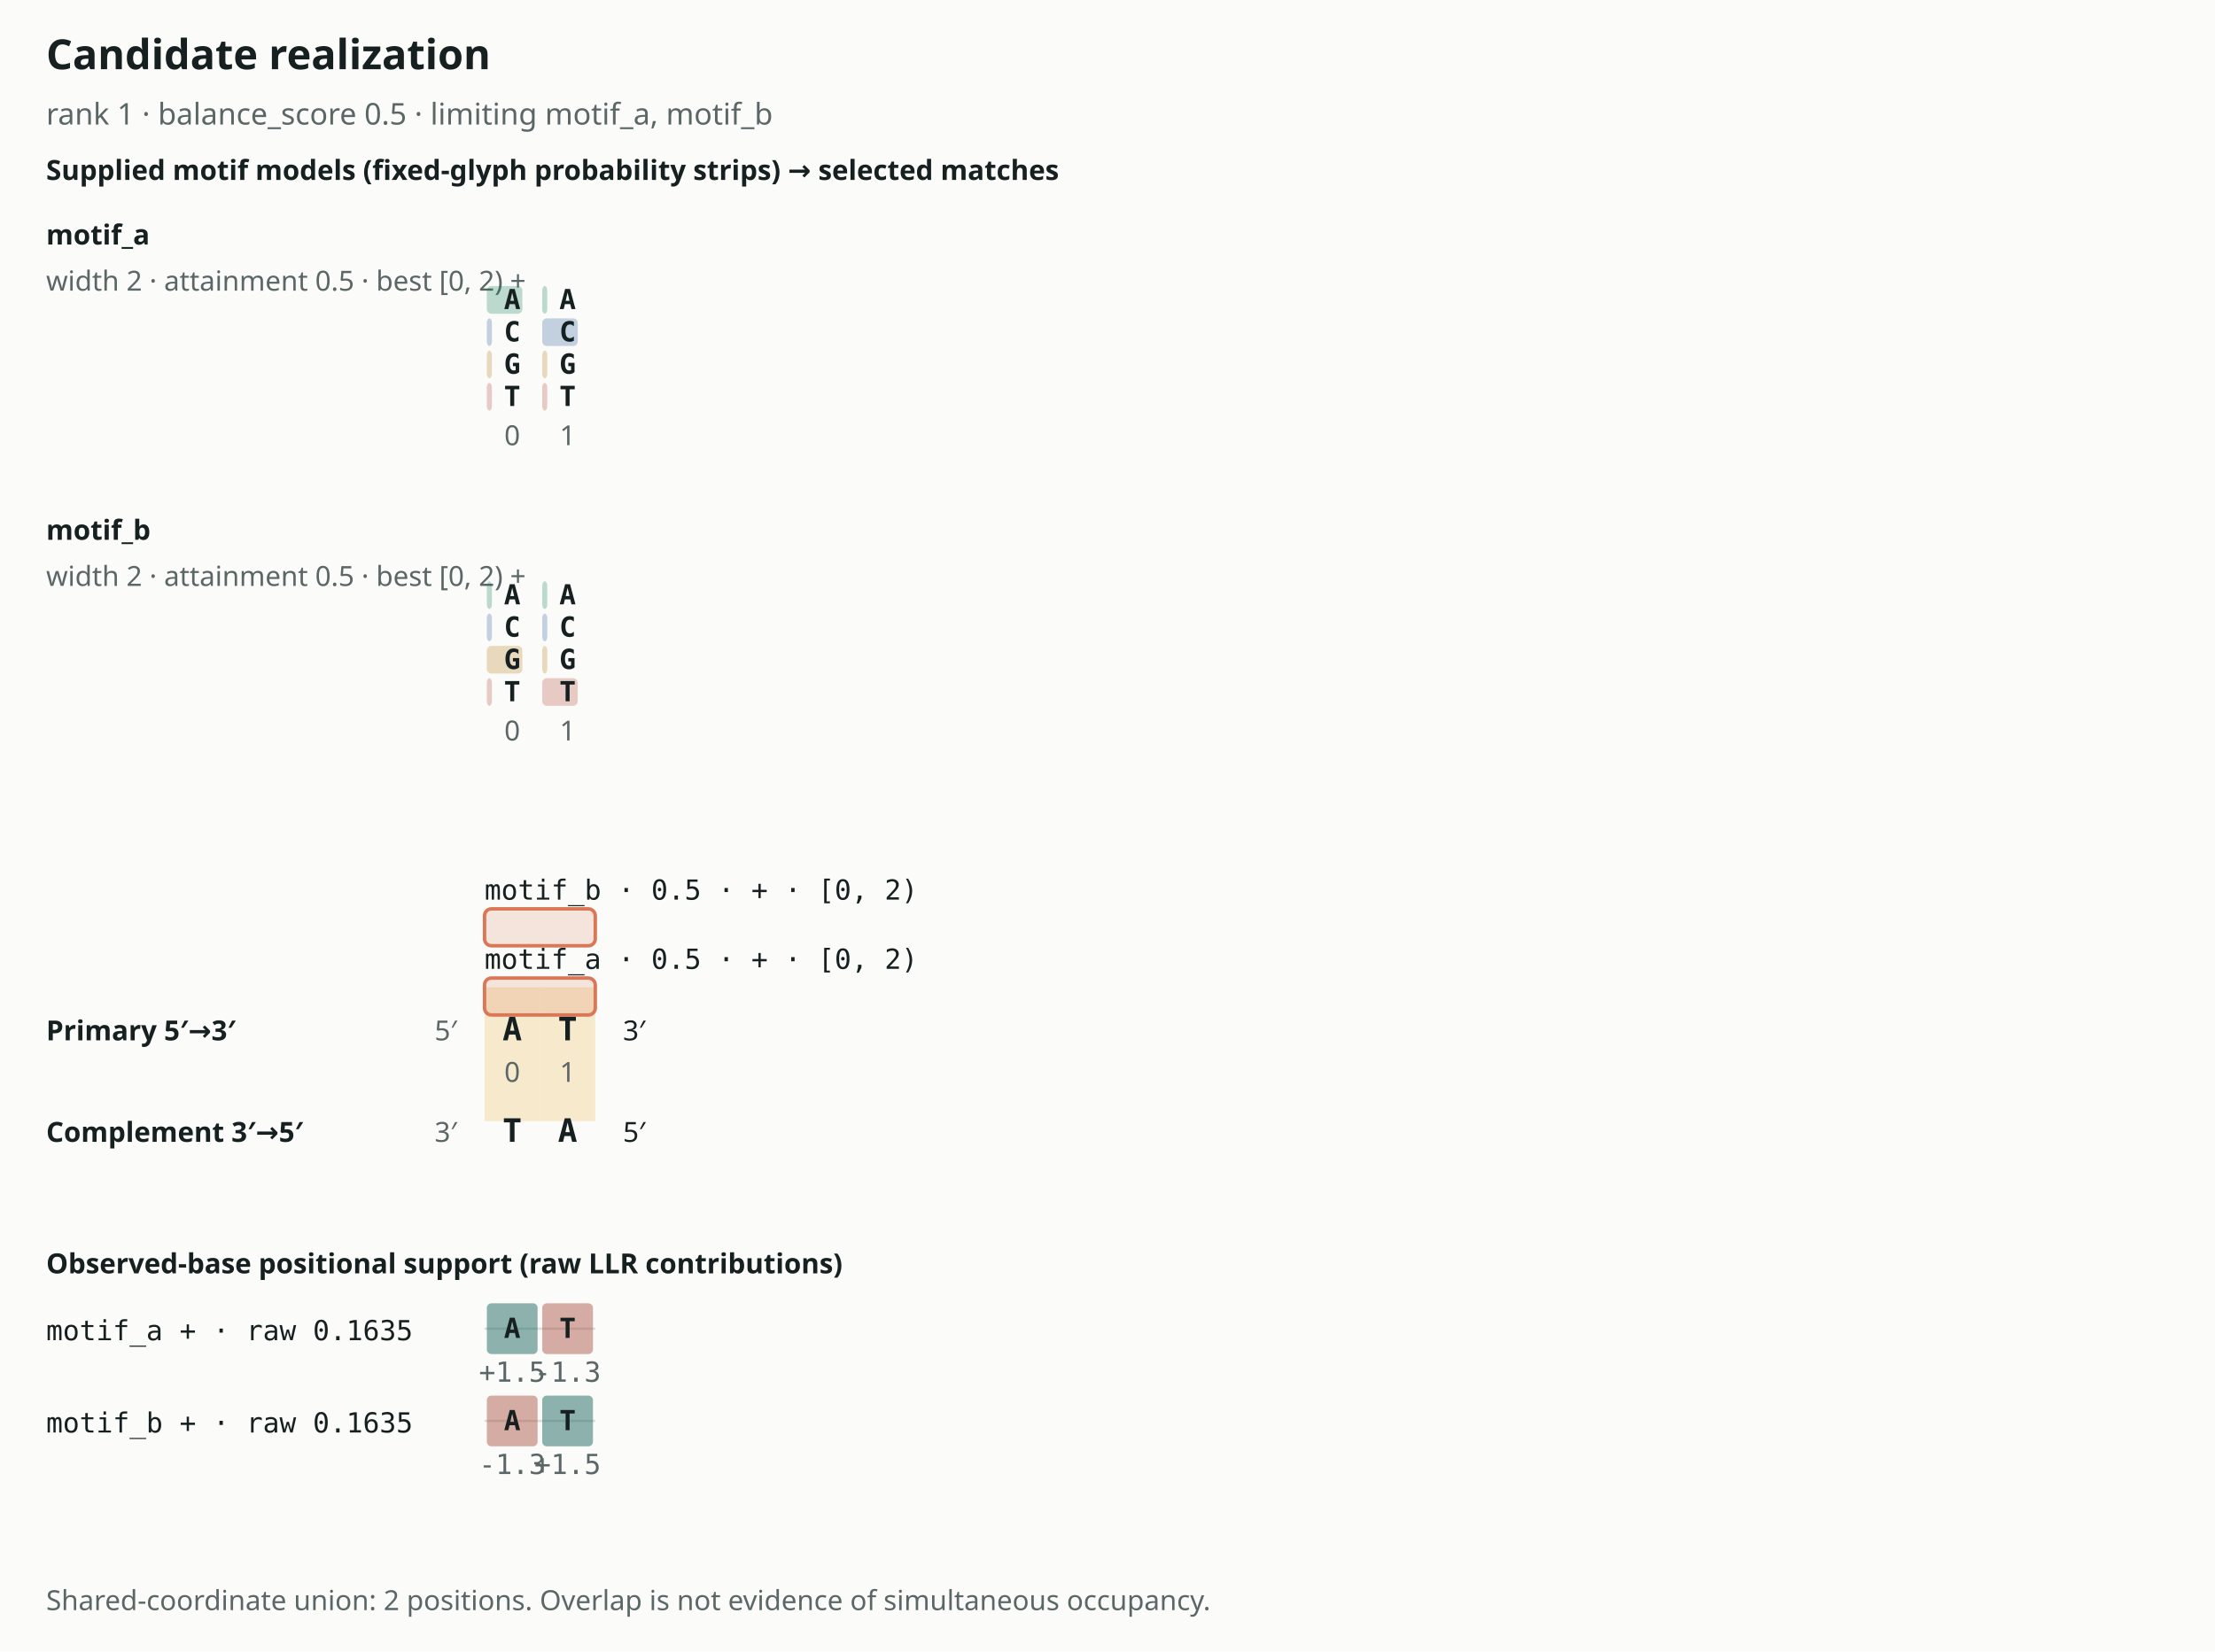
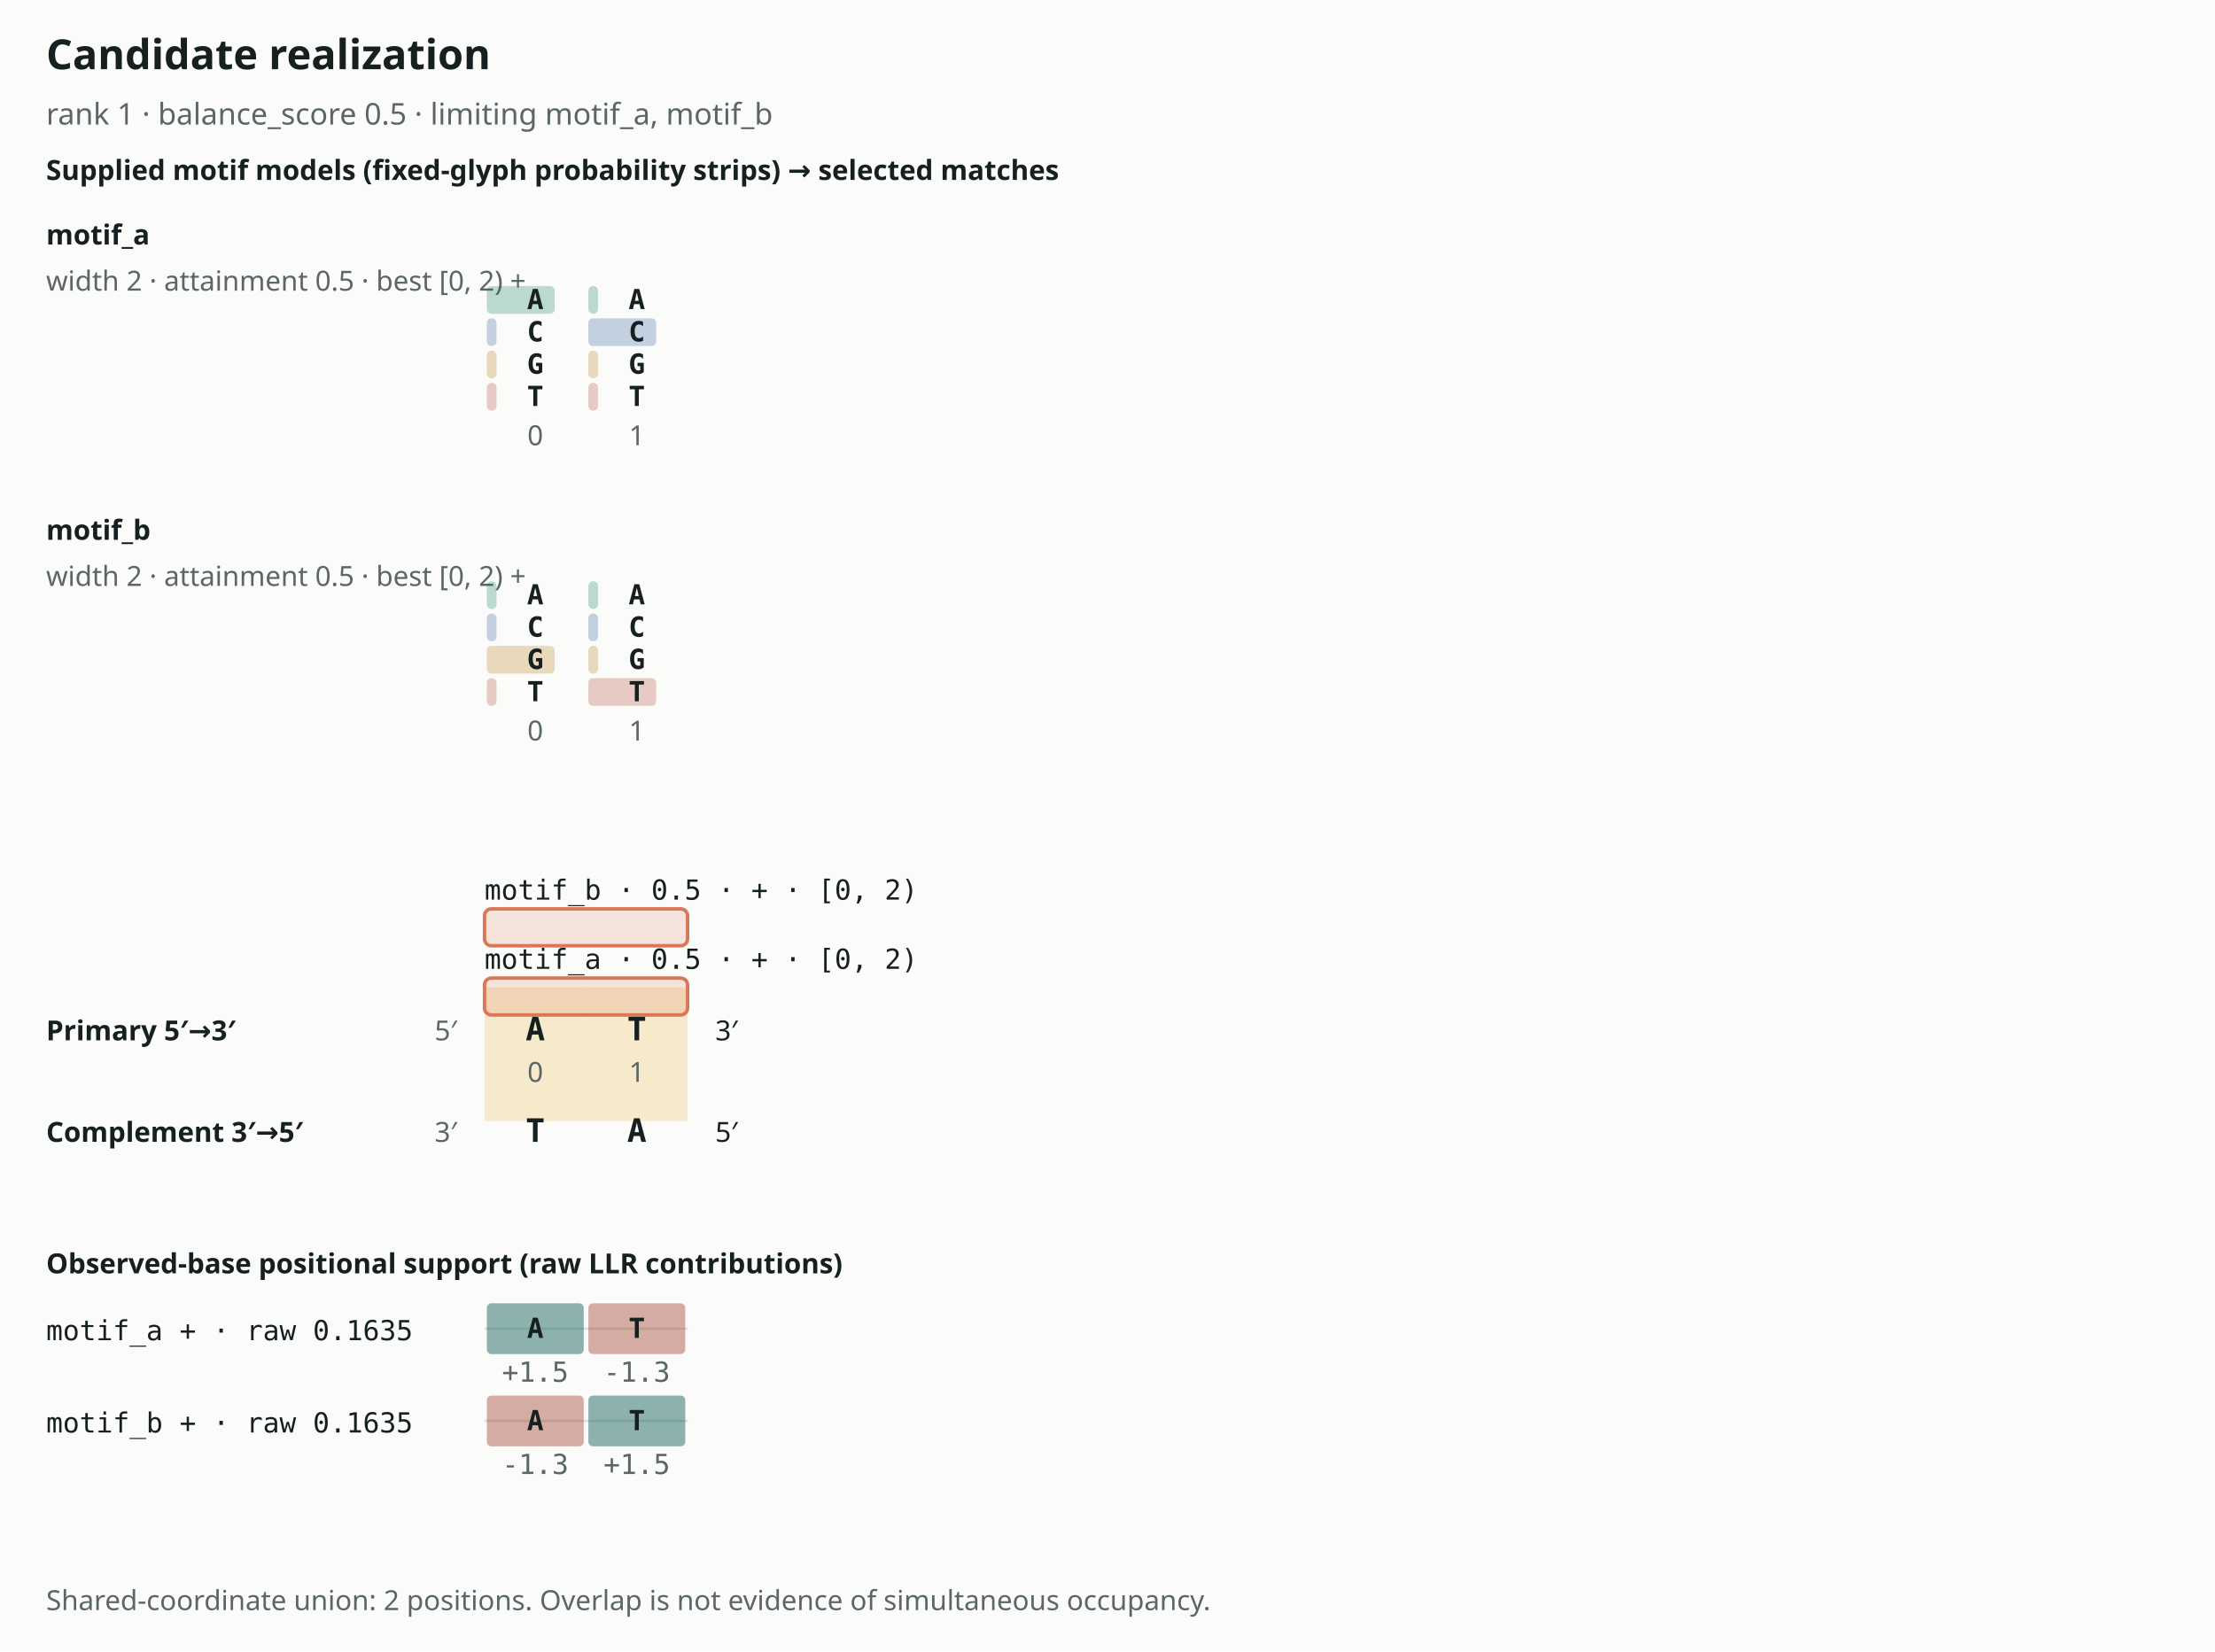
<svg xmlns="http://www.w3.org/2000/svg" id="candidate-realization-view" width="960" height="716" viewBox="0 0 960 716" role="img" aria-labelledby="candidate-realization-title candidate-realization-desc" preserveAspectRatio="xMinYMin meet">
  <rect width="960" height="716" fill="#FBFCFA" />
  <text x="20.000" y="30.000" fill="#172021" font-family="system-ui,sans-serif" font-size="18" font-weight="650">Candidate realization</text>
  <text x="20.000" y="54.000" fill="#5B6667" font-family="system-ui,sans-serif" font-size="13">rank 1 · balance_score 0.5 · limiting motif_a, motif_b</text>
  <g id="motif-models" data-displayed-matches="2" data-total-matches="2">
    <text x="20.000" y="78.000" fill="#172021" font-family="system-ui,sans-serif" font-size="12" font-weight="650">Supplied motif models (fixed-glyph probability strips) → selected matches</text>
    <g class="motif-model" data-motif-id="motif_a" data-display-convention="fixed-glyph-probability-strip" data-model-digest="2fc41ad1b159632991480eafb7bcaa52b36b08dac39d6bfda7d63c011ba503f1" data-match-start="0" data-match-end="2" data-match-strand="+" data-probability-consensus="AC" data-score-maximizing-sequence="AC" data-score-min="-2.6438561897747244" data-score-max="2.9708536543404835">
      <text x="20.000" y="106.000" fill="#172021" font-family="system-ui,sans-serif" font-size="12" font-weight="650">motif_a</text>
      <text x="20.000" y="126.000" fill="#5B6667" font-family="system-ui,sans-serif" font-size="12">width 2 · attainment 0.5 · best [0, 2) +</text>
-       <rect x="211" y="124" width="15.400" height="12" rx="2" fill="#1B7F5A" fill-opacity=".28" data-motif-position="0" data-base="A" data-probability="0.69999999999999996" />
-       <text x="222.000" y="134.000" fill="#172021" font-family="ui-monospace,monospace" font-size="12" text-anchor="middle" font-weight="700" data-motif-position="0" data-base="A" data-probability="0.69999999999999996">A</text>
-       <rect x="211" y="138" width="2.200" height="12" rx="2" fill="#315F9E" fill-opacity=".28" data-motif-position="0" data-base="C" data-probability="0.10000000000000001" />
-       <text x="222.000" y="148.000" fill="#172021" font-family="ui-monospace,monospace" font-size="12" text-anchor="middle" font-weight="700" data-motif-position="0" data-base="C" data-probability="0.10000000000000001">C</text>
-       <rect x="211" y="152" width="2.200" height="12" rx="2" fill="#B7791F" fill-opacity=".28" data-motif-position="0" data-base="G" data-probability="0.10000000000000001" />
-       <text x="222.000" y="162.000" fill="#172021" font-family="ui-monospace,monospace" font-size="12" text-anchor="middle" font-weight="700" data-motif-position="0" data-base="G" data-probability="0.10000000000000001">G</text>
-       <rect x="211" y="166" width="2.200" height="12" rx="2" fill="#B64A3A" fill-opacity=".28" data-motif-position="0" data-base="T" data-probability="0.10000000000000001" />
-       <text x="222.000" y="176.000" fill="#172021" font-family="ui-monospace,monospace" font-size="12" text-anchor="middle" font-weight="700" data-motif-position="0" data-base="T" data-probability="0.10000000000000001">T</text>
-       <text x="222.000" y="193.000" fill="#5B6667" font-family="system-ui,sans-serif" font-size="12" text-anchor="middle">0</text>
-       <rect x="235" y="124" width="2.200" height="12" rx="2" fill="#1B7F5A" fill-opacity=".28" data-motif-position="1" data-base="A" data-probability="0.10000000000000001" />
-       <text x="246.000" y="134.000" fill="#172021" font-family="ui-monospace,monospace" font-size="12" text-anchor="middle" font-weight="700" data-motif-position="1" data-base="A" data-probability="0.10000000000000001">A</text>
-       <rect x="235" y="138" width="15.400" height="12" rx="2" fill="#315F9E" fill-opacity=".28" data-motif-position="1" data-base="C" data-probability="0.69999999999999996" />
-       <text x="246.000" y="148.000" fill="#172021" font-family="ui-monospace,monospace" font-size="12" text-anchor="middle" font-weight="700" data-motif-position="1" data-base="C" data-probability="0.69999999999999996">C</text>
-       <rect x="235" y="152" width="2.200" height="12" rx="2" fill="#B7791F" fill-opacity=".28" data-motif-position="1" data-base="G" data-probability="0.10000000000000001" />
-       <text x="246.000" y="162.000" fill="#172021" font-family="ui-monospace,monospace" font-size="12" text-anchor="middle" font-weight="700" data-motif-position="1" data-base="G" data-probability="0.10000000000000001">G</text>
-       <rect x="235" y="166" width="2.200" height="12" rx="2" fill="#B64A3A" fill-opacity=".28" data-motif-position="1" data-base="T" data-probability="0.10000000000000001" />
-       <text x="246.000" y="176.000" fill="#172021" font-family="ui-monospace,monospace" font-size="12" text-anchor="middle" font-weight="700" data-motif-position="1" data-base="T" data-probability="0.10000000000000001">T</text>
-       <text x="246.000" y="193.000" fill="#5B6667" font-family="system-ui,sans-serif" font-size="12" text-anchor="middle">1</text>
+       <rect x="211" y="124" width="29.400" height="12" rx="2" fill="#1B7F5A" fill-opacity=".28" data-motif-position="0" data-base="A" data-probability="0.69999999999999996" />
+       <text x="232.000" y="134.000" fill="#172021" font-family="ui-monospace,monospace" font-size="12" text-anchor="middle" font-weight="700" data-motif-position="0" data-base="A" data-probability="0.69999999999999996">A</text>
+       <rect x="211" y="138" width="4.200" height="12" rx="2" fill="#315F9E" fill-opacity=".28" data-motif-position="0" data-base="C" data-probability="0.10000000000000001" />
+       <text x="232.000" y="148.000" fill="#172021" font-family="ui-monospace,monospace" font-size="12" text-anchor="middle" font-weight="700" data-motif-position="0" data-base="C" data-probability="0.10000000000000001">C</text>
+       <rect x="211" y="152" width="4.200" height="12" rx="2" fill="#B7791F" fill-opacity=".28" data-motif-position="0" data-base="G" data-probability="0.10000000000000001" />
+       <text x="232.000" y="162.000" fill="#172021" font-family="ui-monospace,monospace" font-size="12" text-anchor="middle" font-weight="700" data-motif-position="0" data-base="G" data-probability="0.10000000000000001">G</text>
+       <rect x="211" y="166" width="4.200" height="12" rx="2" fill="#B64A3A" fill-opacity=".28" data-motif-position="0" data-base="T" data-probability="0.10000000000000001" />
+       <text x="232.000" y="176.000" fill="#172021" font-family="ui-monospace,monospace" font-size="12" text-anchor="middle" font-weight="700" data-motif-position="0" data-base="T" data-probability="0.10000000000000001">T</text>
+       <text x="232.000" y="193.000" fill="#5B6667" font-family="system-ui,sans-serif" font-size="12" text-anchor="middle">0</text>
+       <rect x="255" y="124" width="4.200" height="12" rx="2" fill="#1B7F5A" fill-opacity=".28" data-motif-position="1" data-base="A" data-probability="0.10000000000000001" />
+       <text x="276.000" y="134.000" fill="#172021" font-family="ui-monospace,monospace" font-size="12" text-anchor="middle" font-weight="700" data-motif-position="1" data-base="A" data-probability="0.10000000000000001">A</text>
+       <rect x="255" y="138" width="29.400" height="12" rx="2" fill="#315F9E" fill-opacity=".28" data-motif-position="1" data-base="C" data-probability="0.69999999999999996" />
+       <text x="276.000" y="148.000" fill="#172021" font-family="ui-monospace,monospace" font-size="12" text-anchor="middle" font-weight="700" data-motif-position="1" data-base="C" data-probability="0.69999999999999996">C</text>
+       <rect x="255" y="152" width="4.200" height="12" rx="2" fill="#B7791F" fill-opacity=".28" data-motif-position="1" data-base="G" data-probability="0.10000000000000001" />
+       <text x="276.000" y="162.000" fill="#172021" font-family="ui-monospace,monospace" font-size="12" text-anchor="middle" font-weight="700" data-motif-position="1" data-base="G" data-probability="0.10000000000000001">G</text>
+       <rect x="255" y="166" width="4.200" height="12" rx="2" fill="#B64A3A" fill-opacity=".28" data-motif-position="1" data-base="T" data-probability="0.10000000000000001" />
+       <text x="276.000" y="176.000" fill="#172021" font-family="ui-monospace,monospace" font-size="12" text-anchor="middle" font-weight="700" data-motif-position="1" data-base="T" data-probability="0.10000000000000001">T</text>
+       <text x="276.000" y="193.000" fill="#5B6667" font-family="system-ui,sans-serif" font-size="12" text-anchor="middle">1</text>
    </g>
    <g class="motif-model" data-motif-id="motif_b" data-display-convention="fixed-glyph-probability-strip" data-model-digest="b2b844ddcf2f87dd0aa980f56214e41b6c06f7f72086b5858319b219a2504382" data-match-start="0" data-match-end="2" data-match-strand="+" data-probability-consensus="GT" data-score-maximizing-sequence="GT" data-score-min="-2.6438561897747244" data-score-max="2.9708536543404835">
      <text x="20.000" y="234.000" fill="#172021" font-family="system-ui,sans-serif" font-size="12" font-weight="650">motif_b</text>
      <text x="20.000" y="254.000" fill="#5B6667" font-family="system-ui,sans-serif" font-size="12">width 2 · attainment 0.5 · best [0, 2) +</text>
-       <rect x="211" y="252" width="2.200" height="12" rx="2" fill="#1B7F5A" fill-opacity=".28" data-motif-position="0" data-base="A" data-probability="0.10000000000000001" />
-       <text x="222.000" y="262.000" fill="#172021" font-family="ui-monospace,monospace" font-size="12" text-anchor="middle" font-weight="700" data-motif-position="0" data-base="A" data-probability="0.10000000000000001">A</text>
-       <rect x="211" y="266" width="2.200" height="12" rx="2" fill="#315F9E" fill-opacity=".28" data-motif-position="0" data-base="C" data-probability="0.10000000000000001" />
-       <text x="222.000" y="276.000" fill="#172021" font-family="ui-monospace,monospace" font-size="12" text-anchor="middle" font-weight="700" data-motif-position="0" data-base="C" data-probability="0.10000000000000001">C</text>
-       <rect x="211" y="280" width="15.400" height="12" rx="2" fill="#B7791F" fill-opacity=".28" data-motif-position="0" data-base="G" data-probability="0.69999999999999996" />
-       <text x="222.000" y="290.000" fill="#172021" font-family="ui-monospace,monospace" font-size="12" text-anchor="middle" font-weight="700" data-motif-position="0" data-base="G" data-probability="0.69999999999999996">G</text>
-       <rect x="211" y="294" width="2.200" height="12" rx="2" fill="#B64A3A" fill-opacity=".28" data-motif-position="0" data-base="T" data-probability="0.10000000000000001" />
-       <text x="222.000" y="304.000" fill="#172021" font-family="ui-monospace,monospace" font-size="12" text-anchor="middle" font-weight="700" data-motif-position="0" data-base="T" data-probability="0.10000000000000001">T</text>
-       <text x="222.000" y="321.000" fill="#5B6667" font-family="system-ui,sans-serif" font-size="12" text-anchor="middle">0</text>
-       <rect x="235" y="252" width="2.200" height="12" rx="2" fill="#1B7F5A" fill-opacity=".28" data-motif-position="1" data-base="A" data-probability="0.10000000000000001" />
-       <text x="246.000" y="262.000" fill="#172021" font-family="ui-monospace,monospace" font-size="12" text-anchor="middle" font-weight="700" data-motif-position="1" data-base="A" data-probability="0.10000000000000001">A</text>
-       <rect x="235" y="266" width="2.200" height="12" rx="2" fill="#315F9E" fill-opacity=".28" data-motif-position="1" data-base="C" data-probability="0.10000000000000001" />
-       <text x="246.000" y="276.000" fill="#172021" font-family="ui-monospace,monospace" font-size="12" text-anchor="middle" font-weight="700" data-motif-position="1" data-base="C" data-probability="0.10000000000000001">C</text>
-       <rect x="235" y="280" width="2.200" height="12" rx="2" fill="#B7791F" fill-opacity=".28" data-motif-position="1" data-base="G" data-probability="0.10000000000000001" />
-       <text x="246.000" y="290.000" fill="#172021" font-family="ui-monospace,monospace" font-size="12" text-anchor="middle" font-weight="700" data-motif-position="1" data-base="G" data-probability="0.10000000000000001">G</text>
-       <rect x="235" y="294" width="15.400" height="12" rx="2" fill="#B64A3A" fill-opacity=".28" data-motif-position="1" data-base="T" data-probability="0.69999999999999996" />
-       <text x="246.000" y="304.000" fill="#172021" font-family="ui-monospace,monospace" font-size="12" text-anchor="middle" font-weight="700" data-motif-position="1" data-base="T" data-probability="0.69999999999999996">T</text>
-       <text x="246.000" y="321.000" fill="#5B6667" font-family="system-ui,sans-serif" font-size="12" text-anchor="middle">1</text>
+       <rect x="211" y="252" width="4.200" height="12" rx="2" fill="#1B7F5A" fill-opacity=".28" data-motif-position="0" data-base="A" data-probability="0.10000000000000001" />
+       <text x="232.000" y="262.000" fill="#172021" font-family="ui-monospace,monospace" font-size="12" text-anchor="middle" font-weight="700" data-motif-position="0" data-base="A" data-probability="0.10000000000000001">A</text>
+       <rect x="211" y="266" width="4.200" height="12" rx="2" fill="#315F9E" fill-opacity=".28" data-motif-position="0" data-base="C" data-probability="0.10000000000000001" />
+       <text x="232.000" y="276.000" fill="#172021" font-family="ui-monospace,monospace" font-size="12" text-anchor="middle" font-weight="700" data-motif-position="0" data-base="C" data-probability="0.10000000000000001">C</text>
+       <rect x="211" y="280" width="29.400" height="12" rx="2" fill="#B7791F" fill-opacity=".28" data-motif-position="0" data-base="G" data-probability="0.69999999999999996" />
+       <text x="232.000" y="290.000" fill="#172021" font-family="ui-monospace,monospace" font-size="12" text-anchor="middle" font-weight="700" data-motif-position="0" data-base="G" data-probability="0.69999999999999996">G</text>
+       <rect x="211" y="294" width="4.200" height="12" rx="2" fill="#B64A3A" fill-opacity=".28" data-motif-position="0" data-base="T" data-probability="0.10000000000000001" />
+       <text x="232.000" y="304.000" fill="#172021" font-family="ui-monospace,monospace" font-size="12" text-anchor="middle" font-weight="700" data-motif-position="0" data-base="T" data-probability="0.10000000000000001">T</text>
+       <text x="232.000" y="321.000" fill="#5B6667" font-family="system-ui,sans-serif" font-size="12" text-anchor="middle">0</text>
+       <rect x="255" y="252" width="4.200" height="12" rx="2" fill="#1B7F5A" fill-opacity=".28" data-motif-position="1" data-base="A" data-probability="0.10000000000000001" />
+       <text x="276.000" y="262.000" fill="#172021" font-family="ui-monospace,monospace" font-size="12" text-anchor="middle" font-weight="700" data-motif-position="1" data-base="A" data-probability="0.10000000000000001">A</text>
+       <rect x="255" y="266" width="4.200" height="12" rx="2" fill="#315F9E" fill-opacity=".28" data-motif-position="1" data-base="C" data-probability="0.10000000000000001" />
+       <text x="276.000" y="276.000" fill="#172021" font-family="ui-monospace,monospace" font-size="12" text-anchor="middle" font-weight="700" data-motif-position="1" data-base="C" data-probability="0.10000000000000001">C</text>
+       <rect x="255" y="280" width="4.200" height="12" rx="2" fill="#B7791F" fill-opacity=".28" data-motif-position="1" data-base="G" data-probability="0.10000000000000001" />
+       <text x="276.000" y="290.000" fill="#172021" font-family="ui-monospace,monospace" font-size="12" text-anchor="middle" font-weight="700" data-motif-position="1" data-base="G" data-probability="0.10000000000000001">G</text>
+       <rect x="255" y="294" width="29.400" height="12" rx="2" fill="#B64A3A" fill-opacity=".28" data-motif-position="1" data-base="T" data-probability="0.69999999999999996" />
+       <text x="276.000" y="304.000" fill="#172021" font-family="ui-monospace,monospace" font-size="12" text-anchor="middle" font-weight="700" data-motif-position="1" data-base="T" data-probability="0.69999999999999996">T</text>
+       <text x="276.000" y="321.000" fill="#5B6667" font-family="system-ui,sans-serif" font-size="12" text-anchor="middle">1</text>
    </g>
  </g>
  <g id="shared-coordinates">
-     <rect x="210" y="428" width="24" height="58" fill="#F3D9A6" fill-opacity=".55" data-candidate-position="0" />
-     <rect x="234" y="428" width="24" height="58" fill="#F3D9A6" fill-opacity=".55" data-candidate-position="1" />
+     <rect x="210" y="428" width="44" height="58" fill="#F3D9A6" fill-opacity=".55" data-candidate-position="0" />
+     <rect x="254" y="428" width="44" height="58" fill="#F3D9A6" fill-opacity=".55" data-candidate-position="1" />
  </g>
  <g id="forward-matches">
    <g class="motif-match" data-motif-id="motif_a" data-start="0" data-end="2" data-strand="+">
-       <rect x="210" y="424" width="48" height="16" rx="3" fill="#D97757" fill-opacity=".18" stroke="#D97757" stroke-width="1.5" />
+       <rect x="210" y="424" width="88" height="16" rx="3" fill="#D97757" fill-opacity=".18" stroke="#D97757" stroke-width="1.5" />
      <text x="210.000" y="420.000" fill="#172021" font-family="ui-monospace,monospace" font-size="12">motif_a · 0.5 · + · [0, 2)</text>
    </g>
    <g class="motif-match" data-motif-id="motif_b" data-start="0" data-end="2" data-strand="+">
-       <rect x="210" y="394" width="48" height="16" rx="3" fill="#D97757" fill-opacity=".18" stroke="#D97757" stroke-width="1.5" />
+       <rect x="210" y="394" width="88" height="16" rx="3" fill="#D97757" fill-opacity=".18" stroke="#D97757" stroke-width="1.5" />
      <text x="210.000" y="390.000" fill="#172021" font-family="ui-monospace,monospace" font-size="12">motif_b · 0.5 · + · [0, 2)</text>
    </g>
  </g>
  <g id="primary-sequence">
    <text x="20.000" y="451.000" fill="#172021" font-family="system-ui,sans-serif" font-size="12" font-weight="650">Primary 5′→3′</text>
    <text x="198.000" y="451.000" fill="#5B6667" font-family="system-ui,sans-serif" font-size="12" text-anchor="end">5′</text>
-     <text x="222.000" y="451.000" fill="#172021" font-family="ui-monospace,monospace" font-size="14" text-anchor="middle" font-weight="650" data-candidate-position="0">A</text>
-     <text x="222.000" y="469.000" fill="#5B6667" font-family="system-ui,sans-serif" font-size="12" text-anchor="middle">0</text>
-     <text x="246.000" y="451.000" fill="#172021" font-family="ui-monospace,monospace" font-size="14" text-anchor="middle" font-weight="650" data-candidate-position="1">T</text>
-     <text x="246.000" y="469.000" fill="#5B6667" font-family="system-ui,sans-serif" font-size="12" text-anchor="middle">1</text>
-     <text x="270.000" y="451.000" fill="#172021" font-family="system-ui,sans-serif" font-size="12">3′</text>
+     <text x="232.000" y="451.000" fill="#172021" font-family="ui-monospace,monospace" font-size="14" text-anchor="middle" font-weight="650" data-candidate-position="0">A</text>
+     <text x="232.000" y="469.000" fill="#5B6667" font-family="system-ui,sans-serif" font-size="12" text-anchor="middle">0</text>
+     <text x="276.000" y="451.000" fill="#172021" font-family="ui-monospace,monospace" font-size="14" text-anchor="middle" font-weight="650" data-candidate-position="1">T</text>
+     <text x="276.000" y="469.000" fill="#5B6667" font-family="system-ui,sans-serif" font-size="12" text-anchor="middle">1</text>
+     <text x="310.000" y="451.000" fill="#172021" font-family="system-ui,sans-serif" font-size="12">3′</text>
  </g>
  <g id="complementary-sequence">
    <text x="20.000" y="495.000" fill="#172021" font-family="system-ui,sans-serif" font-size="12" font-weight="650">Complement 3′→5′</text>
    <text x="198.000" y="495.000" fill="#5B6667" font-family="system-ui,sans-serif" font-size="12" text-anchor="end">3′</text>
-     <text x="222.000" y="495.000" fill="#172021" font-family="ui-monospace,monospace" font-size="14" text-anchor="middle" font-weight="650" data-candidate-position="0">T</text>
-     <text x="246.000" y="495.000" fill="#172021" font-family="ui-monospace,monospace" font-size="14" text-anchor="middle" font-weight="650" data-candidate-position="1">A</text>
-     <text x="270.000" y="495.000" fill="#172021" font-family="system-ui,sans-serif" font-size="12">5′</text>
+     <text x="232.000" y="495.000" fill="#172021" font-family="ui-monospace,monospace" font-size="14" text-anchor="middle" font-weight="650" data-candidate-position="0">T</text>
+     <text x="276.000" y="495.000" fill="#172021" font-family="ui-monospace,monospace" font-size="14" text-anchor="middle" font-weight="650" data-candidate-position="1">A</text>
+     <text x="310.000" y="495.000" fill="#172021" font-family="system-ui,sans-serif" font-size="12">5′</text>
  </g>
  <g id="reverse-matches" />
-   <g id="position-support">
+   <g id="position-support" data-cell-width="44">
    <text x="20.000" y="552.000" fill="#172021" font-family="system-ui,sans-serif" font-size="12" font-weight="650">Observed-base positional support (raw LLR contributions)</text>
    <text x="20.000" y="581.000" fill="#172021" font-family="ui-monospace,monospace" font-size="12">motif_a + · raw 0.1635</text>
-     <line x1="210" y1="576" x2="258" y2="576" stroke="#D9DFDD" />
-     <rect x="211" y="565" width="22" height="22" rx="2" fill="#16635B" fill-opacity="0.477" data-motif-position="0" data-candidate-position="0" data-llr-contribution="1.4854268271702418" />
-     <text x="222.000" y="580.000" fill="#172021" font-family="ui-monospace,monospace" font-size="12" text-anchor="middle" font-weight="650">A</text>
-     <text x="222.000" y="599.000" fill="#5B6667" font-family="ui-monospace,monospace" font-size="12" text-anchor="middle">+1.5</text>
-     <rect x="235" y="565" width="22" height="22" rx="2" fill="#A44838" fill-opacity="0.444" data-motif-position="1" data-candidate-position="1" data-llr-contribution="-1.3219280948873622" />
-     <text x="246.000" y="580.000" fill="#172021" font-family="ui-monospace,monospace" font-size="12" text-anchor="middle" font-weight="650">T</text>
-     <text x="246.000" y="599.000" fill="#5B6667" font-family="ui-monospace,monospace" font-size="12" text-anchor="middle">-1.3</text>
+     <line x1="210" y1="576" x2="298" y2="576" stroke="#D9DFDD" />
+     <rect x="211" y="565" width="42" height="22" rx="2" fill="#16635B" fill-opacity="0.477" data-motif-position="0" data-candidate-position="0" data-llr-contribution="1.4854268271702418" />
+     <text x="232.000" y="580.000" fill="#172021" font-family="ui-monospace,monospace" font-size="12" text-anchor="middle" font-weight="650">A</text>
+     <text x="232.000" y="599.000" fill="#5B6667" font-family="ui-monospace,monospace" font-size="12" text-anchor="middle" class="llr-contribution-label" data-motif-position="0" data-candidate-position="0">+1.5</text>
+     <rect x="255" y="565" width="42" height="22" rx="2" fill="#A44838" fill-opacity="0.444" data-motif-position="1" data-candidate-position="1" data-llr-contribution="-1.3219280948873622" />
+     <text x="276.000" y="580.000" fill="#172021" font-family="ui-monospace,monospace" font-size="12" text-anchor="middle" font-weight="650">T</text>
+     <text x="276.000" y="599.000" fill="#5B6667" font-family="ui-monospace,monospace" font-size="12" text-anchor="middle" class="llr-contribution-label" data-motif-position="1" data-candidate-position="1">-1.3</text>
    <text x="20.000" y="621.000" fill="#172021" font-family="ui-monospace,monospace" font-size="12">motif_b + · raw 0.1635</text>
-     <line x1="210" y1="616" x2="258" y2="616" stroke="#D9DFDD" />
-     <rect x="211" y="605" width="22" height="22" rx="2" fill="#A44838" fill-opacity="0.444" data-motif-position="0" data-candidate-position="0" data-llr-contribution="-1.3219280948873622" />
-     <text x="222.000" y="620.000" fill="#172021" font-family="ui-monospace,monospace" font-size="12" text-anchor="middle" font-weight="650">A</text>
-     <text x="222.000" y="639.000" fill="#5B6667" font-family="ui-monospace,monospace" font-size="12" text-anchor="middle">-1.3</text>
-     <rect x="235" y="605" width="22" height="22" rx="2" fill="#16635B" fill-opacity="0.477" data-motif-position="1" data-candidate-position="1" data-llr-contribution="1.4854268271702418" />
-     <text x="246.000" y="620.000" fill="#172021" font-family="ui-monospace,monospace" font-size="12" text-anchor="middle" font-weight="650">T</text>
-     <text x="246.000" y="639.000" fill="#5B6667" font-family="ui-monospace,monospace" font-size="12" text-anchor="middle">+1.5</text>
+     <line x1="210" y1="616" x2="298" y2="616" stroke="#D9DFDD" />
+     <rect x="211" y="605" width="42" height="22" rx="2" fill="#A44838" fill-opacity="0.444" data-motif-position="0" data-candidate-position="0" data-llr-contribution="-1.3219280948873622" />
+     <text x="232.000" y="620.000" fill="#172021" font-family="ui-monospace,monospace" font-size="12" text-anchor="middle" font-weight="650">A</text>
+     <text x="232.000" y="639.000" fill="#5B6667" font-family="ui-monospace,monospace" font-size="12" text-anchor="middle" class="llr-contribution-label" data-motif-position="0" data-candidate-position="0">-1.3</text>
+     <rect x="255" y="605" width="42" height="22" rx="2" fill="#16635B" fill-opacity="0.477" data-motif-position="1" data-candidate-position="1" data-llr-contribution="1.4854268271702418" />
+     <text x="276.000" y="620.000" fill="#172021" font-family="ui-monospace,monospace" font-size="12" text-anchor="middle" font-weight="650">T</text>
+     <text x="276.000" y="639.000" fill="#5B6667" font-family="ui-monospace,monospace" font-size="12" text-anchor="middle" class="llr-contribution-label" data-motif-position="1" data-candidate-position="1">+1.5</text>
  </g>
  <text x="20.000" y="698.000" fill="#5B6667" font-family="system-ui,sans-serif" font-size="12">Shared-coordinate union: 2 positions. Overlap is not evidence of simultaneous occupancy.</text>
</svg>
